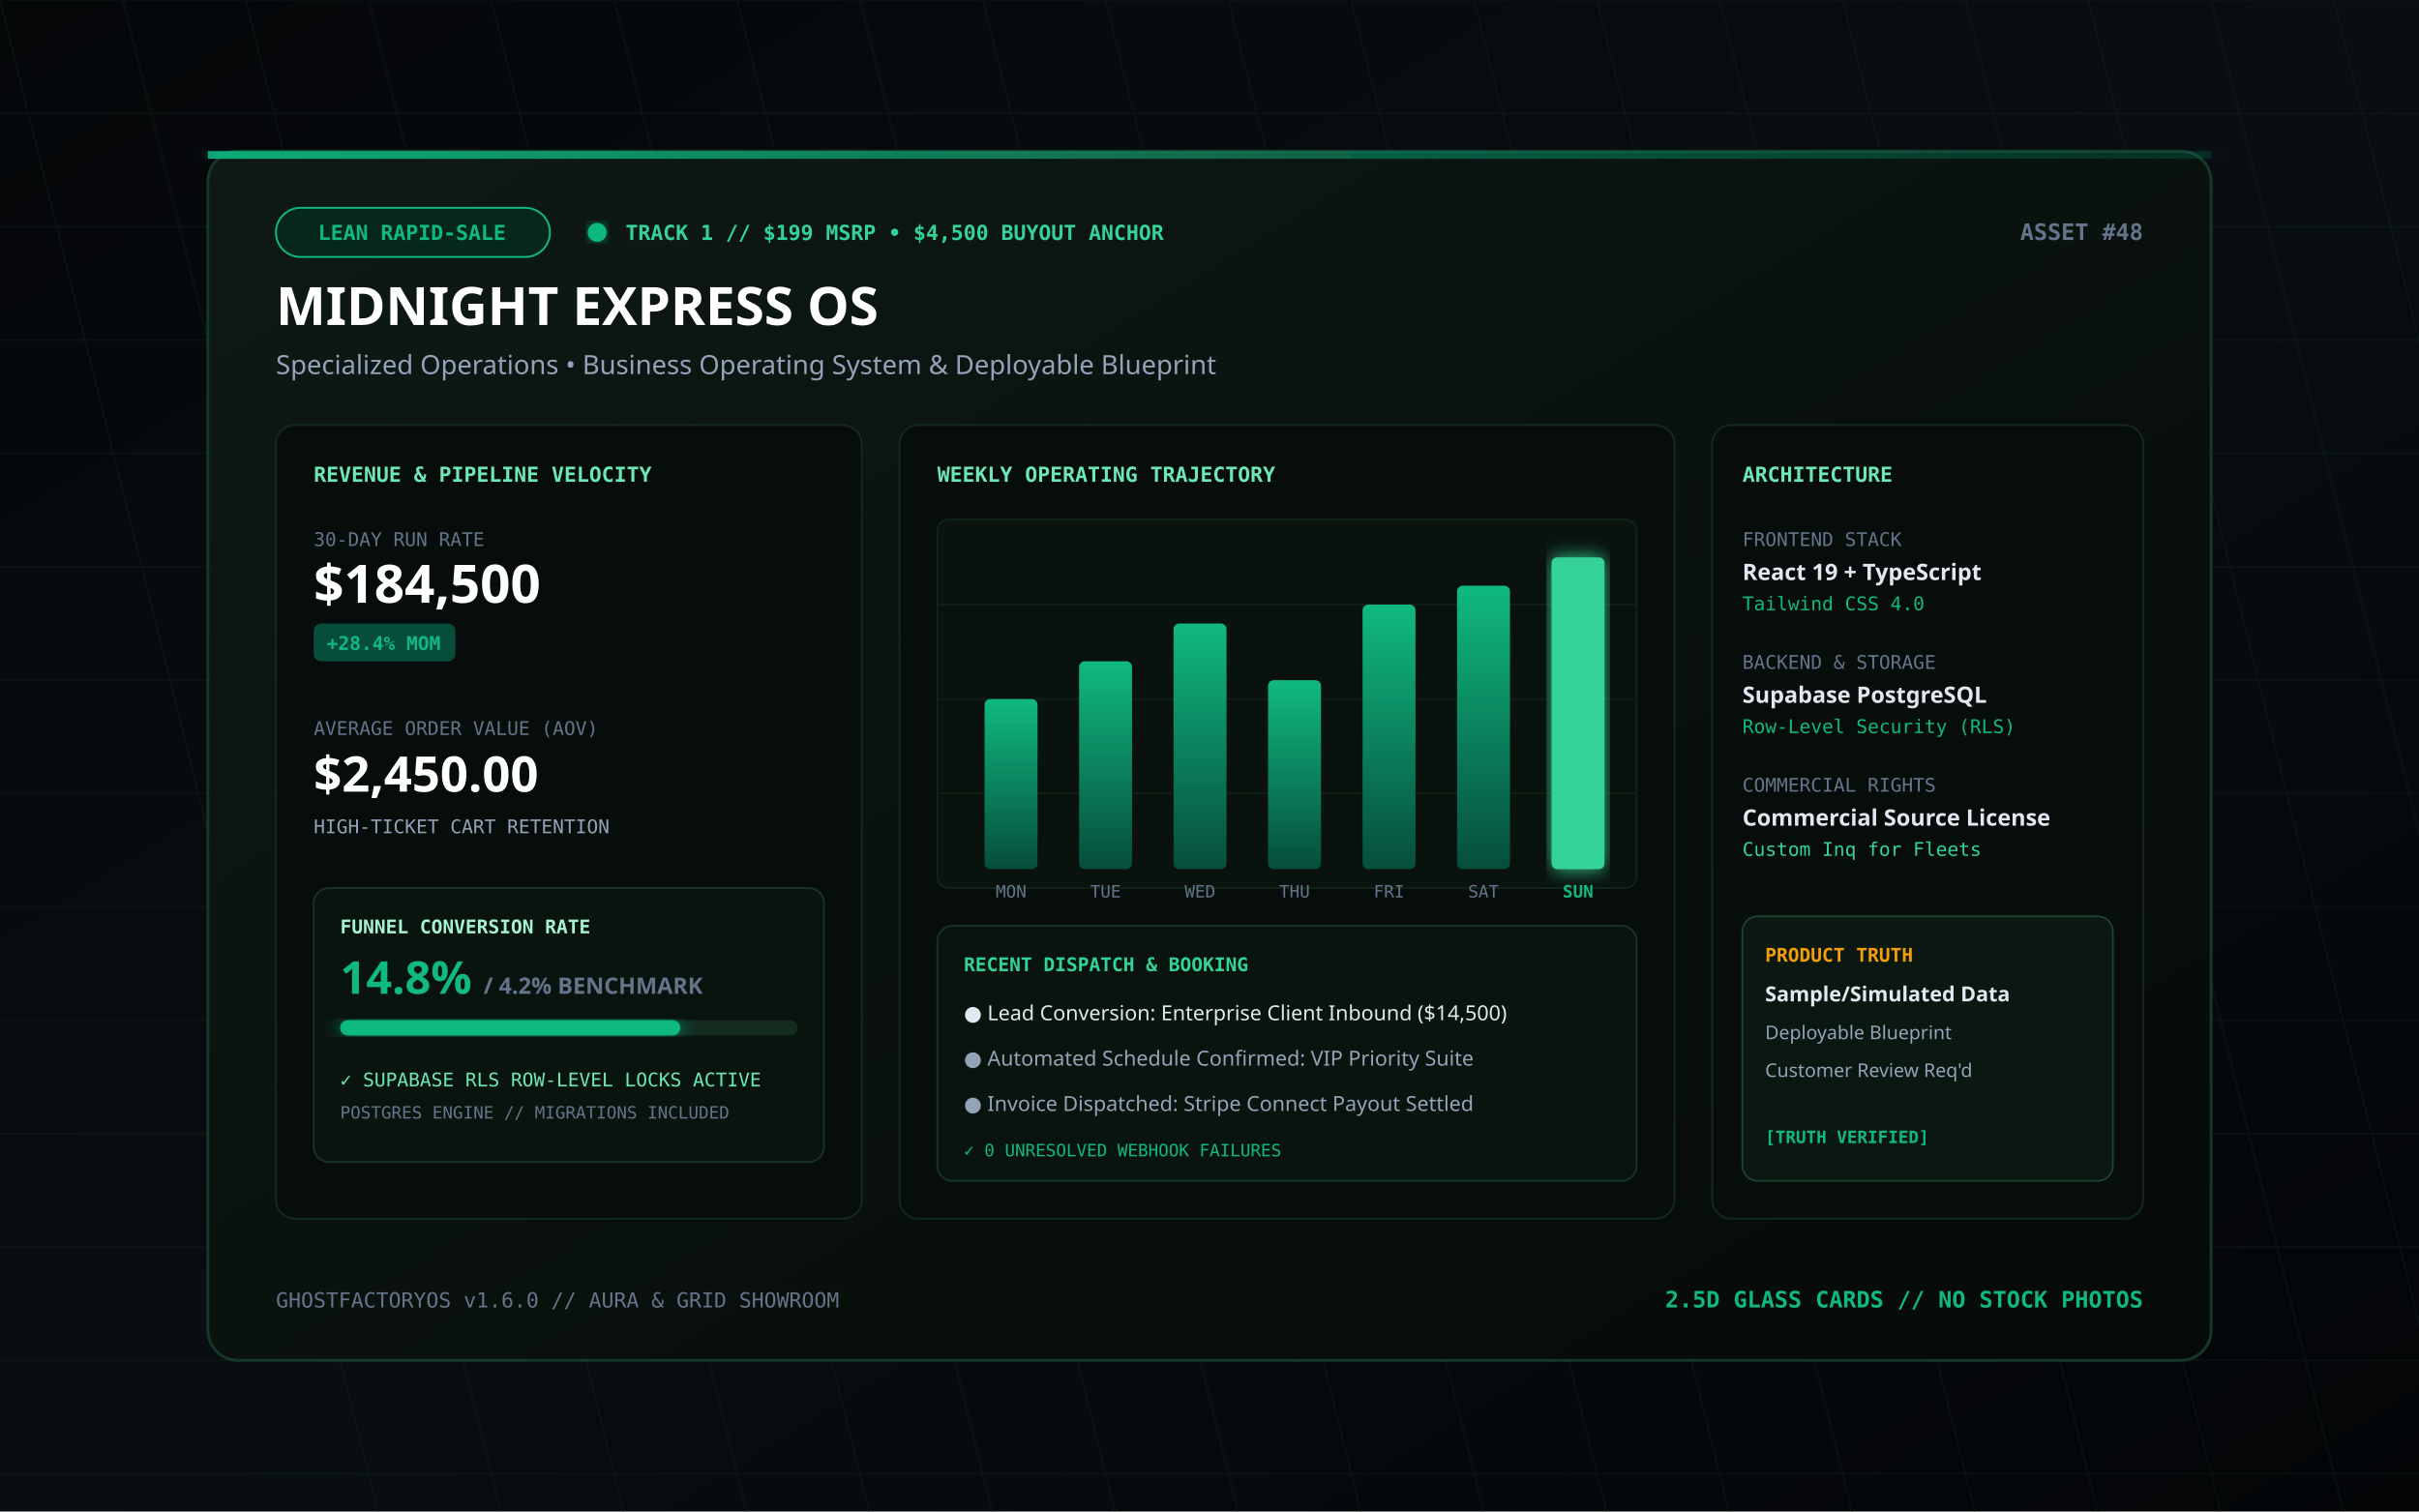
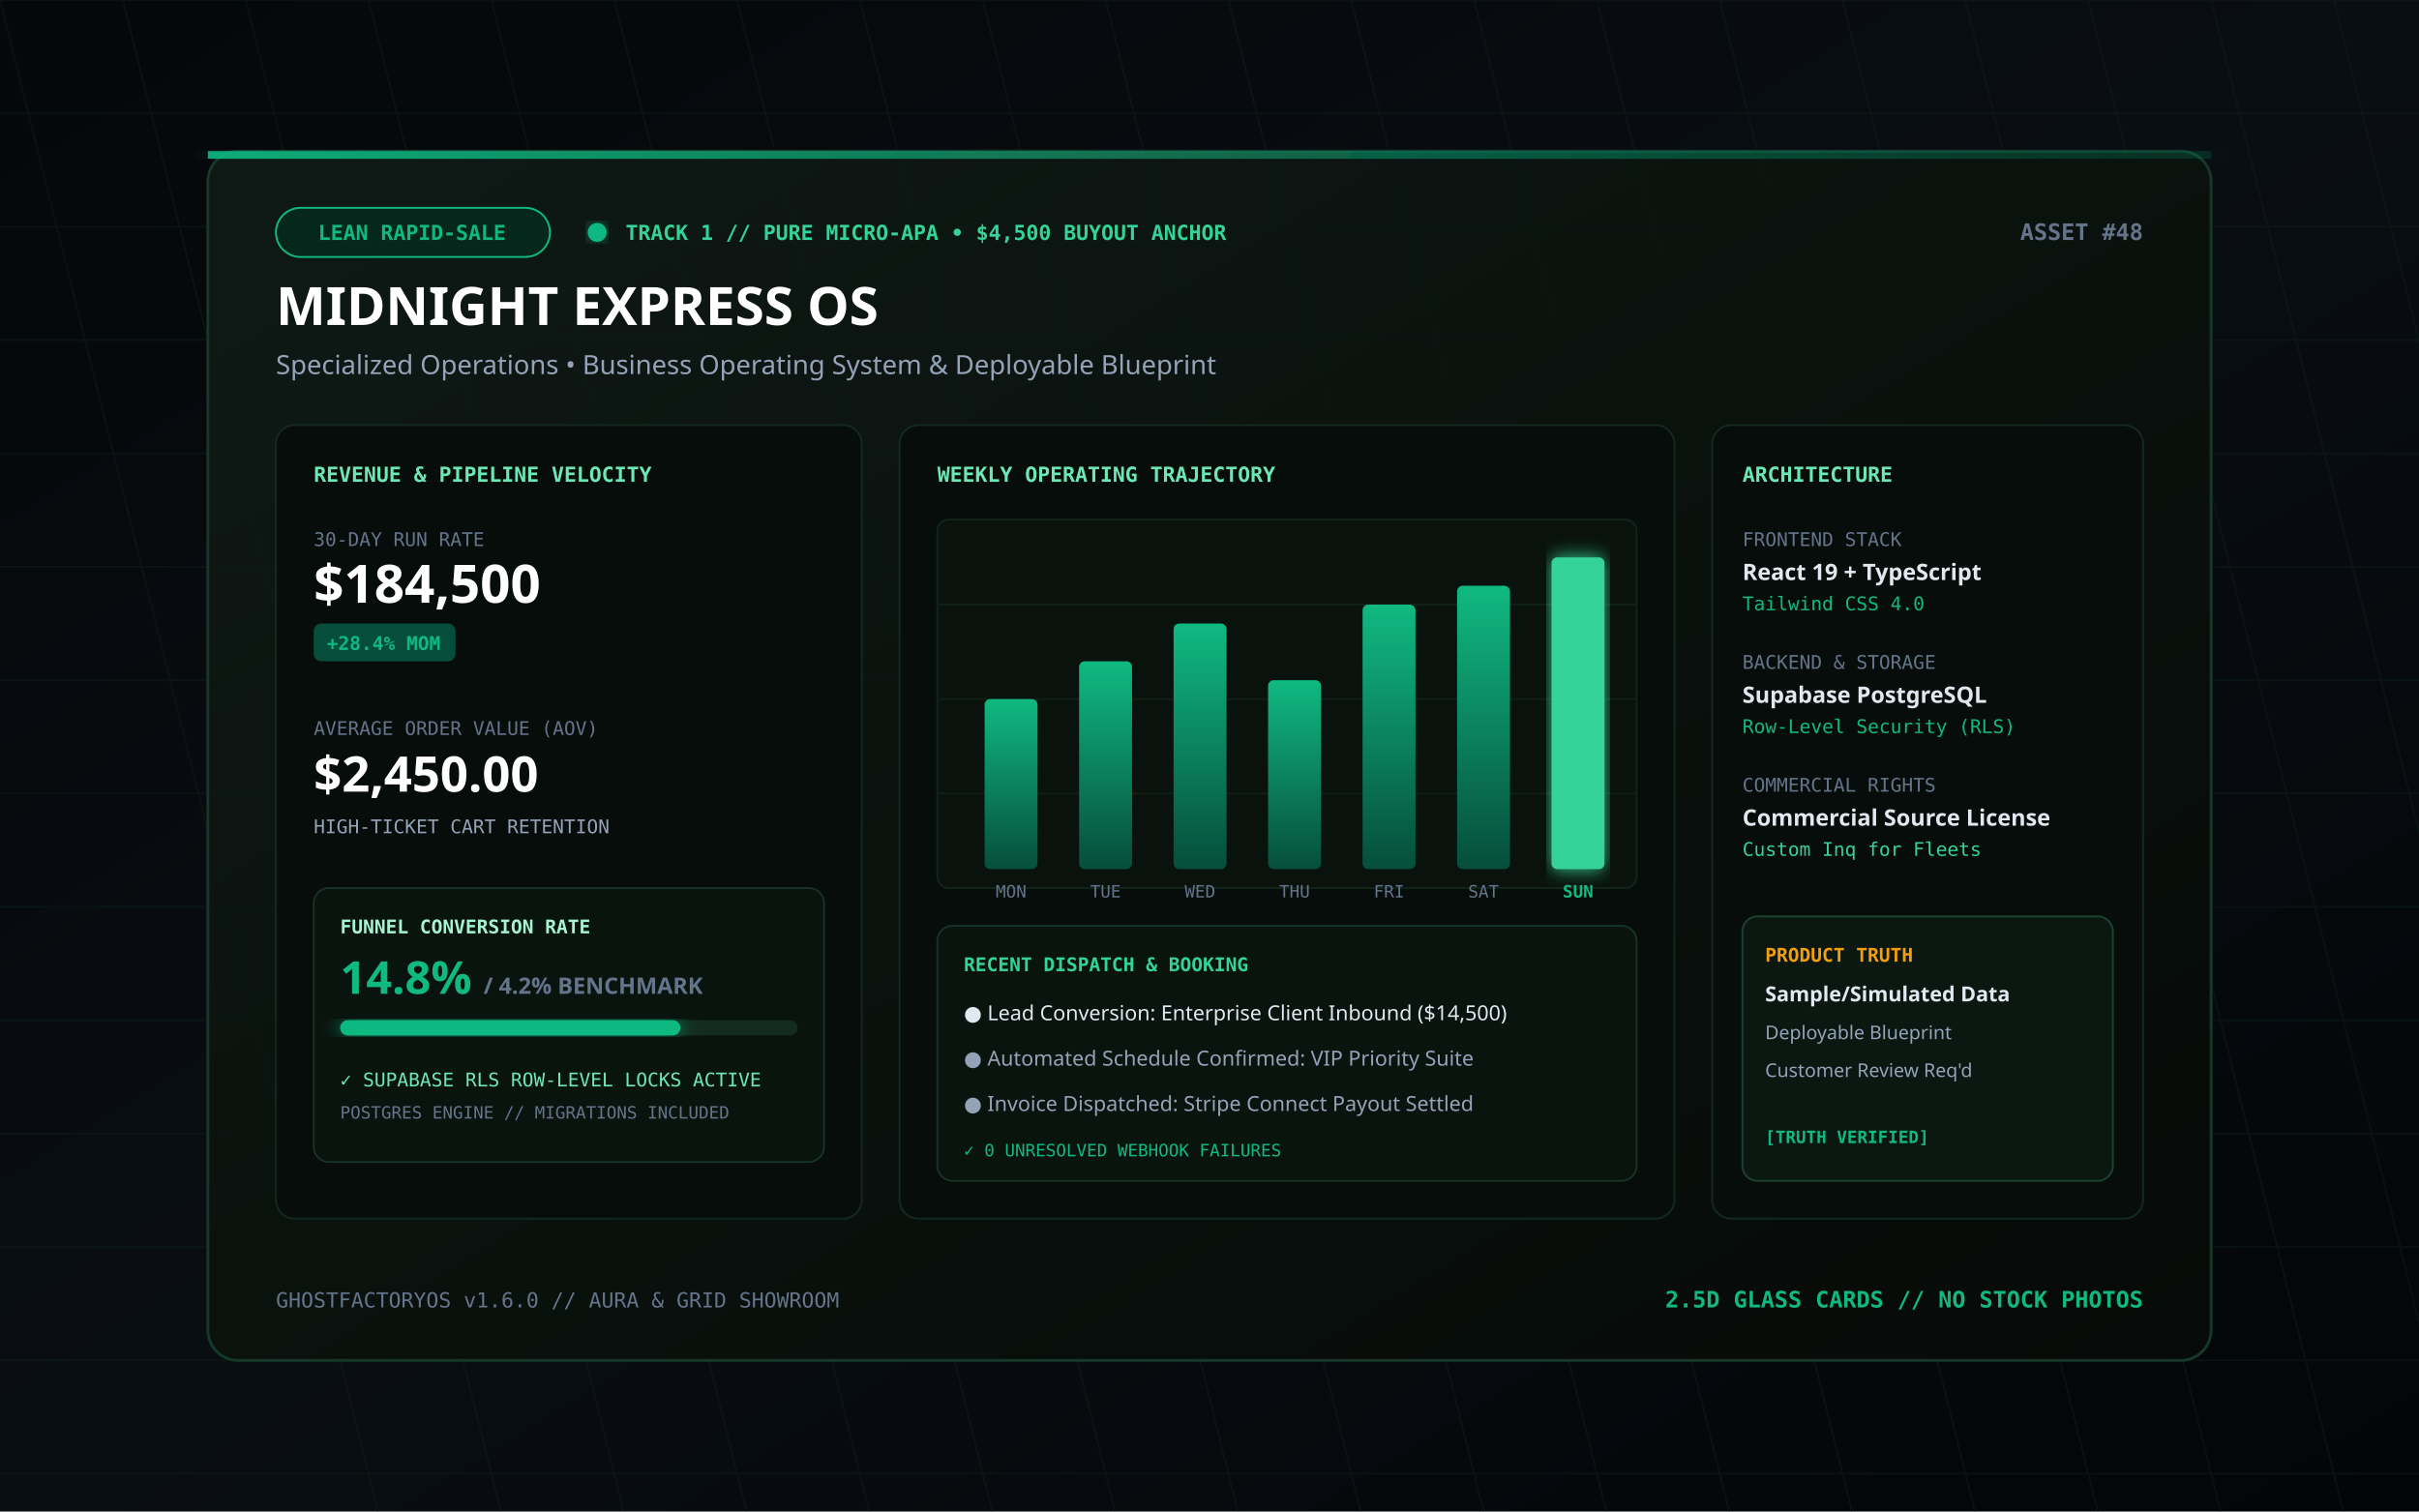
<svg xmlns="http://www.w3.org/2000/svg" width="1280" height="800" viewBox="0 0 1280 800">
  <defs>
    <linearGradient id="bgGradR_48" x1="0%" y1="0%" x2="100%" y2="100%">
      <stop offset="0%" stop-color="#050709" />
      <stop offset="50%" stop-color="#090E13" />
      <stop offset="100%" stop-color="#030507" />
    </linearGradient>
    <linearGradient id="glassCardGrad_48" x1="0%" y1="0%" x2="100%" y2="100%">
      <stop offset="0%" stop-color="#0F1A15" stop-opacity="0.95" />
      <stop offset="50%" stop-color="#0A120E" stop-opacity="0.98" />
      <stop offset="100%" stop-color="#060A08" stop-opacity="0.99" />
    </linearGradient>
    <linearGradient id="emeraldEdge_48" x1="0%" y1="0%" x2="100%" y2="0%">
      <stop offset="0%" stop-color="#10B981" stop-opacity="0.9" />
      <stop offset="100%" stop-color="#059669" stop-opacity="0.2" />
    </linearGradient>
    <linearGradient id="emeraldBar_48" x1="0%" y1="100%" x2="0%" y2="0%">
      <stop offset="0%" stop-color="#064E3B" />
      <stop offset="100%" stop-color="#10B981" />
    </linearGradient>
    <filter id="emeraldGlow_48">
      <feGaussianBlur stdDeviation="5" result="blur" />
      <feMerge>
        <feMergeNode in="blur" />
        <feMergeNode in="SourceGraphic" />
      </feMerge>
    </filter>
  </defs>
  <rect width="1280" height="800" fill="url(#bgGradR_48)" />
  <g stroke="#0F241A" stroke-width="1" opacity="0.35">
    <line x1="0" y1="0" x2="200" y2="800" />
    <line x1="65" y1="0" x2="265" y2="800" />
    <line x1="130" y1="0" x2="330" y2="800" />
    <line x1="195" y1="0" x2="395" y2="800" />
    <line x1="260" y1="0" x2="460" y2="800" />
    <line x1="325" y1="0" x2="525" y2="800" />
    <line x1="390" y1="0" x2="590" y2="800" />
    <line x1="455" y1="0" x2="655" y2="800" />
    <line x1="520" y1="0" x2="720" y2="800" />
    <line x1="585" y1="0" x2="785" y2="800" />
    <line x1="650" y1="0" x2="850" y2="800" />
    <line x1="715" y1="0" x2="915" y2="800" />
    <line x1="780" y1="0" x2="980" y2="800" />
    <line x1="845" y1="0" x2="1045" y2="800" />
    <line x1="910" y1="0" x2="1110" y2="800" />
    <line x1="975" y1="0" x2="1175" y2="800" />
    <line x1="1040" y1="0" x2="1240" y2="800" />
    <line x1="1105" y1="0" x2="1305" y2="800" />
    <line x1="1170" y1="0" x2="1370" y2="800" />
    <line x1="1235" y1="0" x2="1435" y2="800" />
    <line x1="1300" y1="0" x2="1500" y2="800" />
    <line x1="1365" y1="0" x2="1565" y2="800" />
    <line x1="0" y1="0" x2="1280" y2="0" />
    <line x1="0" y1="60" x2="1280" y2="60" />
    <line x1="0" y1="120" x2="1280" y2="120" />
    <line x1="0" y1="180" x2="1280" y2="180" />
    <line x1="0" y1="240" x2="1280" y2="240" />
    <line x1="0" y1="300" x2="1280" y2="300" />
    <line x1="0" y1="360" x2="1280" y2="360" />
    <line x1="0" y1="420" x2="1280" y2="420" />
    <line x1="0" y1="480" x2="1280" y2="480" />
    <line x1="0" y1="540" x2="1280" y2="540" />
    <line x1="0" y1="600" x2="1280" y2="600" />
    <line x1="0" y1="660" x2="1280" y2="660" />
    <line x1="0" y1="720" x2="1280" y2="720" />
    <line x1="0" y1="780" x2="1280" y2="780" />
    <line x1="0" y1="840" x2="1280" y2="840" />
  </g>
  <g transform="translate(110, 80)">
    <rect x="0" y="0" width="1060" height="640" rx="16" fill="url(#glassCardGrad_48)" stroke="#16382A" stroke-width="1.5" />
    <rect x="0" y="0" width="1060" height="4" fill="url(#emeraldEdge_48)" filter="url(#emeraldGlow_48)" />
    <g transform="translate(36, 30)">
      <rect x="0" y="0" width="145" height="26" rx="13" fill="#06281C" stroke="#10B981" stroke-width="1" />
      <text x="72" y="17" fill="#10B981" font-family="monospace" font-size="11" font-weight="700" text-anchor="middle">LEAN RAPID-SALE</text>
      <circle cx="170" cy="13" r="5" fill="#10B981" filter="url(#emeraldGlow_48)" />
-       <text x="185" y="17" fill="#34D399" font-family="monospace" font-size="11" font-weight="600">TRACK 1 // $199 MSRP • $4,500 BUYOUT ANCHOR</text>
+       <text x="185" y="17" fill="#34D399" font-family="monospace" font-size="11" font-weight="600">TRACK 1 // PURE MICRO-APA • $4,500 BUYOUT ANCHOR</text>
      <text x="988" y="17" fill="#64748B" font-family="monospace" font-size="12" text-anchor="end" font-weight="600">ASSET #48</text>
    </g>
    <text x="36" y="92" fill="#FFFFFF" font-family="sans-serif" font-size="28" font-weight="800">MIDNIGHT EXPRESS OS</text>
    <text x="36" y="118" fill="#94A3B8" font-family="sans-serif" font-size="14" font-weight="500">Specialized Operations • Business Operating System &amp; Deployable Blueprint</text>
    <g transform="translate(36, 145)">
      <rect width="310" height="420" rx="10" fill="#070D0A" stroke="#13291F" stroke-width="1" />
      <text x="20" y="30" fill="#6EE7B7" font-family="monospace" font-size="11" font-weight="700">REVENUE &amp; PIPELINE VELOCITY</text>
      <g transform="translate(20, 50)">
        <text x="0" y="14" fill="#64748B" font-family="monospace" font-size="10">30-DAY RUN RATE</text>
        <text x="0" y="44" fill="#FFFFFF" font-family="sans-serif" font-size="28" font-weight="800">$184,500</text>
        <rect x="0" y="55" width="75" height="20" rx="4" fill="#064E3B" />
        <text x="37" y="69" fill="#10B981" font-family="monospace" font-size="10" font-weight="700" text-anchor="middle">+28.4% MOM</text>
      </g>
      <g transform="translate(20, 150)">
        <text x="0" y="14" fill="#64748B" font-family="monospace" font-size="10">AVERAGE ORDER VALUE (AOV)</text>
        <text x="0" y="44" fill="#FFFFFF" font-family="sans-serif" font-size="26" font-weight="700">$2,450.00</text>
        <text x="0" y="66" fill="#94A3B8" font-family="monospace" font-size="10">HIGH-TICKET CART RETENTION</text>
      </g>
      <g transform="translate(20, 245)">
        <rect width="270" height="145" rx="8" fill="#0A140F" stroke="#163325" stroke-width="1" />
        <text x="14" y="24" fill="#A7F3D0" font-family="monospace" font-size="10" font-weight="700">FUNNEL CONVERSION RATE</text>
        <text x="14" y="56" fill="#10B981" font-family="sans-serif" font-size="24" font-weight="800">14.8% <tspan fill="#64748B" font-size="12">/ 4.2% BENCHMARK</tspan>
        </text>
        <rect x="14" y="70" width="242" height="8" rx="4" fill="#142B20" />
        <rect x="14" y="70" width="180" height="8" rx="4" fill="#10B981" filter="url(#emeraldGlow_48)" />
        <text x="14" y="105" fill="#6EE7B7" font-family="monospace" font-size="10">✓ SUPABASE RLS ROW-LEVEL LOCKS ACTIVE</text>
        <text x="14" y="122" fill="#64748B" font-family="monospace" font-size="9">POSTGRES ENGINE // MIGRATIONS INCLUDED</text>
      </g>
    </g>
    <g transform="translate(366, 145)">
      <rect width="410" height="420" rx="10" fill="#070D0A" stroke="#13291F" stroke-width="1" />
      <text x="20" y="30" fill="#6EE7B7" font-family="monospace" font-size="11" font-weight="700">WEEKLY OPERATING TRAJECTORY</text>
      <g transform="translate(20, 50)">
        <rect width="370" height="195" rx="6" fill="#09120D" stroke="#11241A" stroke-width="1" />
        <line x1="0" y1="45" x2="370" y2="45" stroke="#102017" stroke-width="1" />
        <line x1="0" y1="95" x2="370" y2="95" stroke="#102017" stroke-width="1" />
        <line x1="0" y1="145" x2="370" y2="145" stroke="#102017" stroke-width="1" />
        <rect x="25" y="95" width="28" height="90" rx="3" fill="url(#emeraldBar_48)" />
        <rect x="75" y="75" width="28" height="110" rx="3" fill="url(#emeraldBar_48)" />
        <rect x="125" y="55" width="28" height="130" rx="3" fill="url(#emeraldBar_48)" />
        <rect x="175" y="85" width="28" height="100" rx="3" fill="url(#emeraldBar_48)" />
        <rect x="225" y="45" width="28" height="140" rx="3" fill="url(#emeraldBar_48)" />
        <rect x="275" y="35" width="28" height="150" rx="3" fill="url(#emeraldBar_48)" />
        <rect x="325" y="20" width="28" height="165" rx="3" fill="#34D399" filter="url(#emeraldGlow_48)" />
        <text x="39" y="200" fill="#64748B" font-family="monospace" font-size="9" text-anchor="middle">MON</text>
        <text x="89" y="200" fill="#64748B" font-family="monospace" font-size="9" text-anchor="middle">TUE</text>
        <text x="139" y="200" fill="#64748B" font-family="monospace" font-size="9" text-anchor="middle">WED</text>
        <text x="189" y="200" fill="#64748B" font-family="monospace" font-size="9" text-anchor="middle">THU</text>
        <text x="239" y="200" fill="#64748B" font-family="monospace" font-size="9" text-anchor="middle">FRI</text>
        <text x="289" y="200" fill="#64748B" font-family="monospace" font-size="9" text-anchor="middle">SAT</text>
        <text x="339" y="200" fill="#10B981" font-family="monospace" font-size="9" font-weight="700" text-anchor="middle">SUN</text>
      </g>
      <g transform="translate(20, 265)">
        <rect width="370" height="135" rx="8" fill="#0A140F" stroke="#163325" stroke-width="1" />
        <text x="14" y="24" fill="#34D399" font-family="monospace" font-size="10" font-weight="700">RECENT DISPATCH &amp; BOOKING</text>
        <text x="14" y="50" fill="#E2E8F0" font-family="sans-serif" font-size="11">● Lead Conversion: Enterprise Client Inbound ($14,500)</text>
        <text x="14" y="74" fill="#94A3B8" font-family="sans-serif" font-size="11">● Automated Schedule Confirmed: VIP Priority Suite</text>
        <text x="14" y="98" fill="#94A3B8" font-family="sans-serif" font-size="11">● Invoice Dispatched: Stripe Connect Payout Settled</text>
        <text x="14" y="122" fill="#10B981" font-family="monospace" font-size="9">✓ 0 UNRESOLVED WEBHOOK FAILURES</text>
      </g>
    </g>
    <g transform="translate(796, 145)">
      <rect width="228" height="420" rx="10" fill="#070D0A" stroke="#13291F" stroke-width="1" />
      <text x="16" y="30" fill="#6EE7B7" font-family="monospace" font-size="11" font-weight="700">ARCHITECTURE</text>
      <g transform="translate(16, 50)">
        <text x="0" y="14" fill="#64748B" font-family="monospace" font-size="10">FRONTEND STACK</text>
        <text x="0" y="32" fill="#E2E8F0" font-family="sans-serif" font-size="12" font-weight="600">React 19 + TypeScript</text>
        <text x="0" y="48" fill="#10B981" font-family="monospace" font-size="10">Tailwind CSS 4.0</text>
      </g>
      <g transform="translate(16, 115)">
        <text x="0" y="14" fill="#64748B" font-family="monospace" font-size="10">BACKEND &amp; STORAGE</text>
        <text x="0" y="32" fill="#E2E8F0" font-family="sans-serif" font-size="12" font-weight="600">Supabase PostgreSQL</text>
        <text x="0" y="48" fill="#10B981" font-family="monospace" font-size="10">Row-Level Security (RLS)</text>
      </g>
      <g transform="translate(16, 180)">
        <text x="0" y="14" fill="#64748B" font-family="monospace" font-size="10">COMMERCIAL RIGHTS</text>
        <text x="0" y="32" fill="#E2E8F0" font-family="sans-serif" font-size="12" font-weight="600">Commercial Source License</text>
        <text x="0" y="48" fill="#34D399" font-family="monospace" font-size="10">Custom Inq for Fleets</text>
      </g>
      <g transform="translate(16, 260)">
        <rect width="196" height="140" rx="8" fill="#0A1811" stroke="#1D4230" stroke-width="1" />
        <text x="12" y="24" fill="#F59E0B" font-family="monospace" font-size="10" font-weight="700">PRODUCT TRUTH</text>
        <text x="12" y="45" fill="#E2E8F0" font-family="sans-serif" font-size="11" font-weight="600">Sample/Simulated Data</text>
        <text x="12" y="65" fill="#94A3B8" font-family="sans-serif" font-size="10">Deployable Blueprint</text>
        <text x="12" y="85" fill="#94A3B8" font-family="sans-serif" font-size="10">Customer Review Req'd</text>
        <text x="12" y="120" fill="#10B981" font-family="monospace" font-size="9" font-weight="700">[TRUTH VERIFIED]</text>
      </g>
    </g>
    <g transform="translate(36, 590)">
      <text x="0" y="22" fill="#64748B" font-family="monospace" font-size="11">GHOSTFACTORYOS v1.6.0 // AURA &amp; GRID SHOWROOM</text>
      <text x="988" y="22" fill="#10B981" font-family="monospace" font-size="12" font-weight="700" text-anchor="end">2.5D GLASS CARDS // NO STOCK PHOTOS</text>
    </g>
  </g>
</svg>
